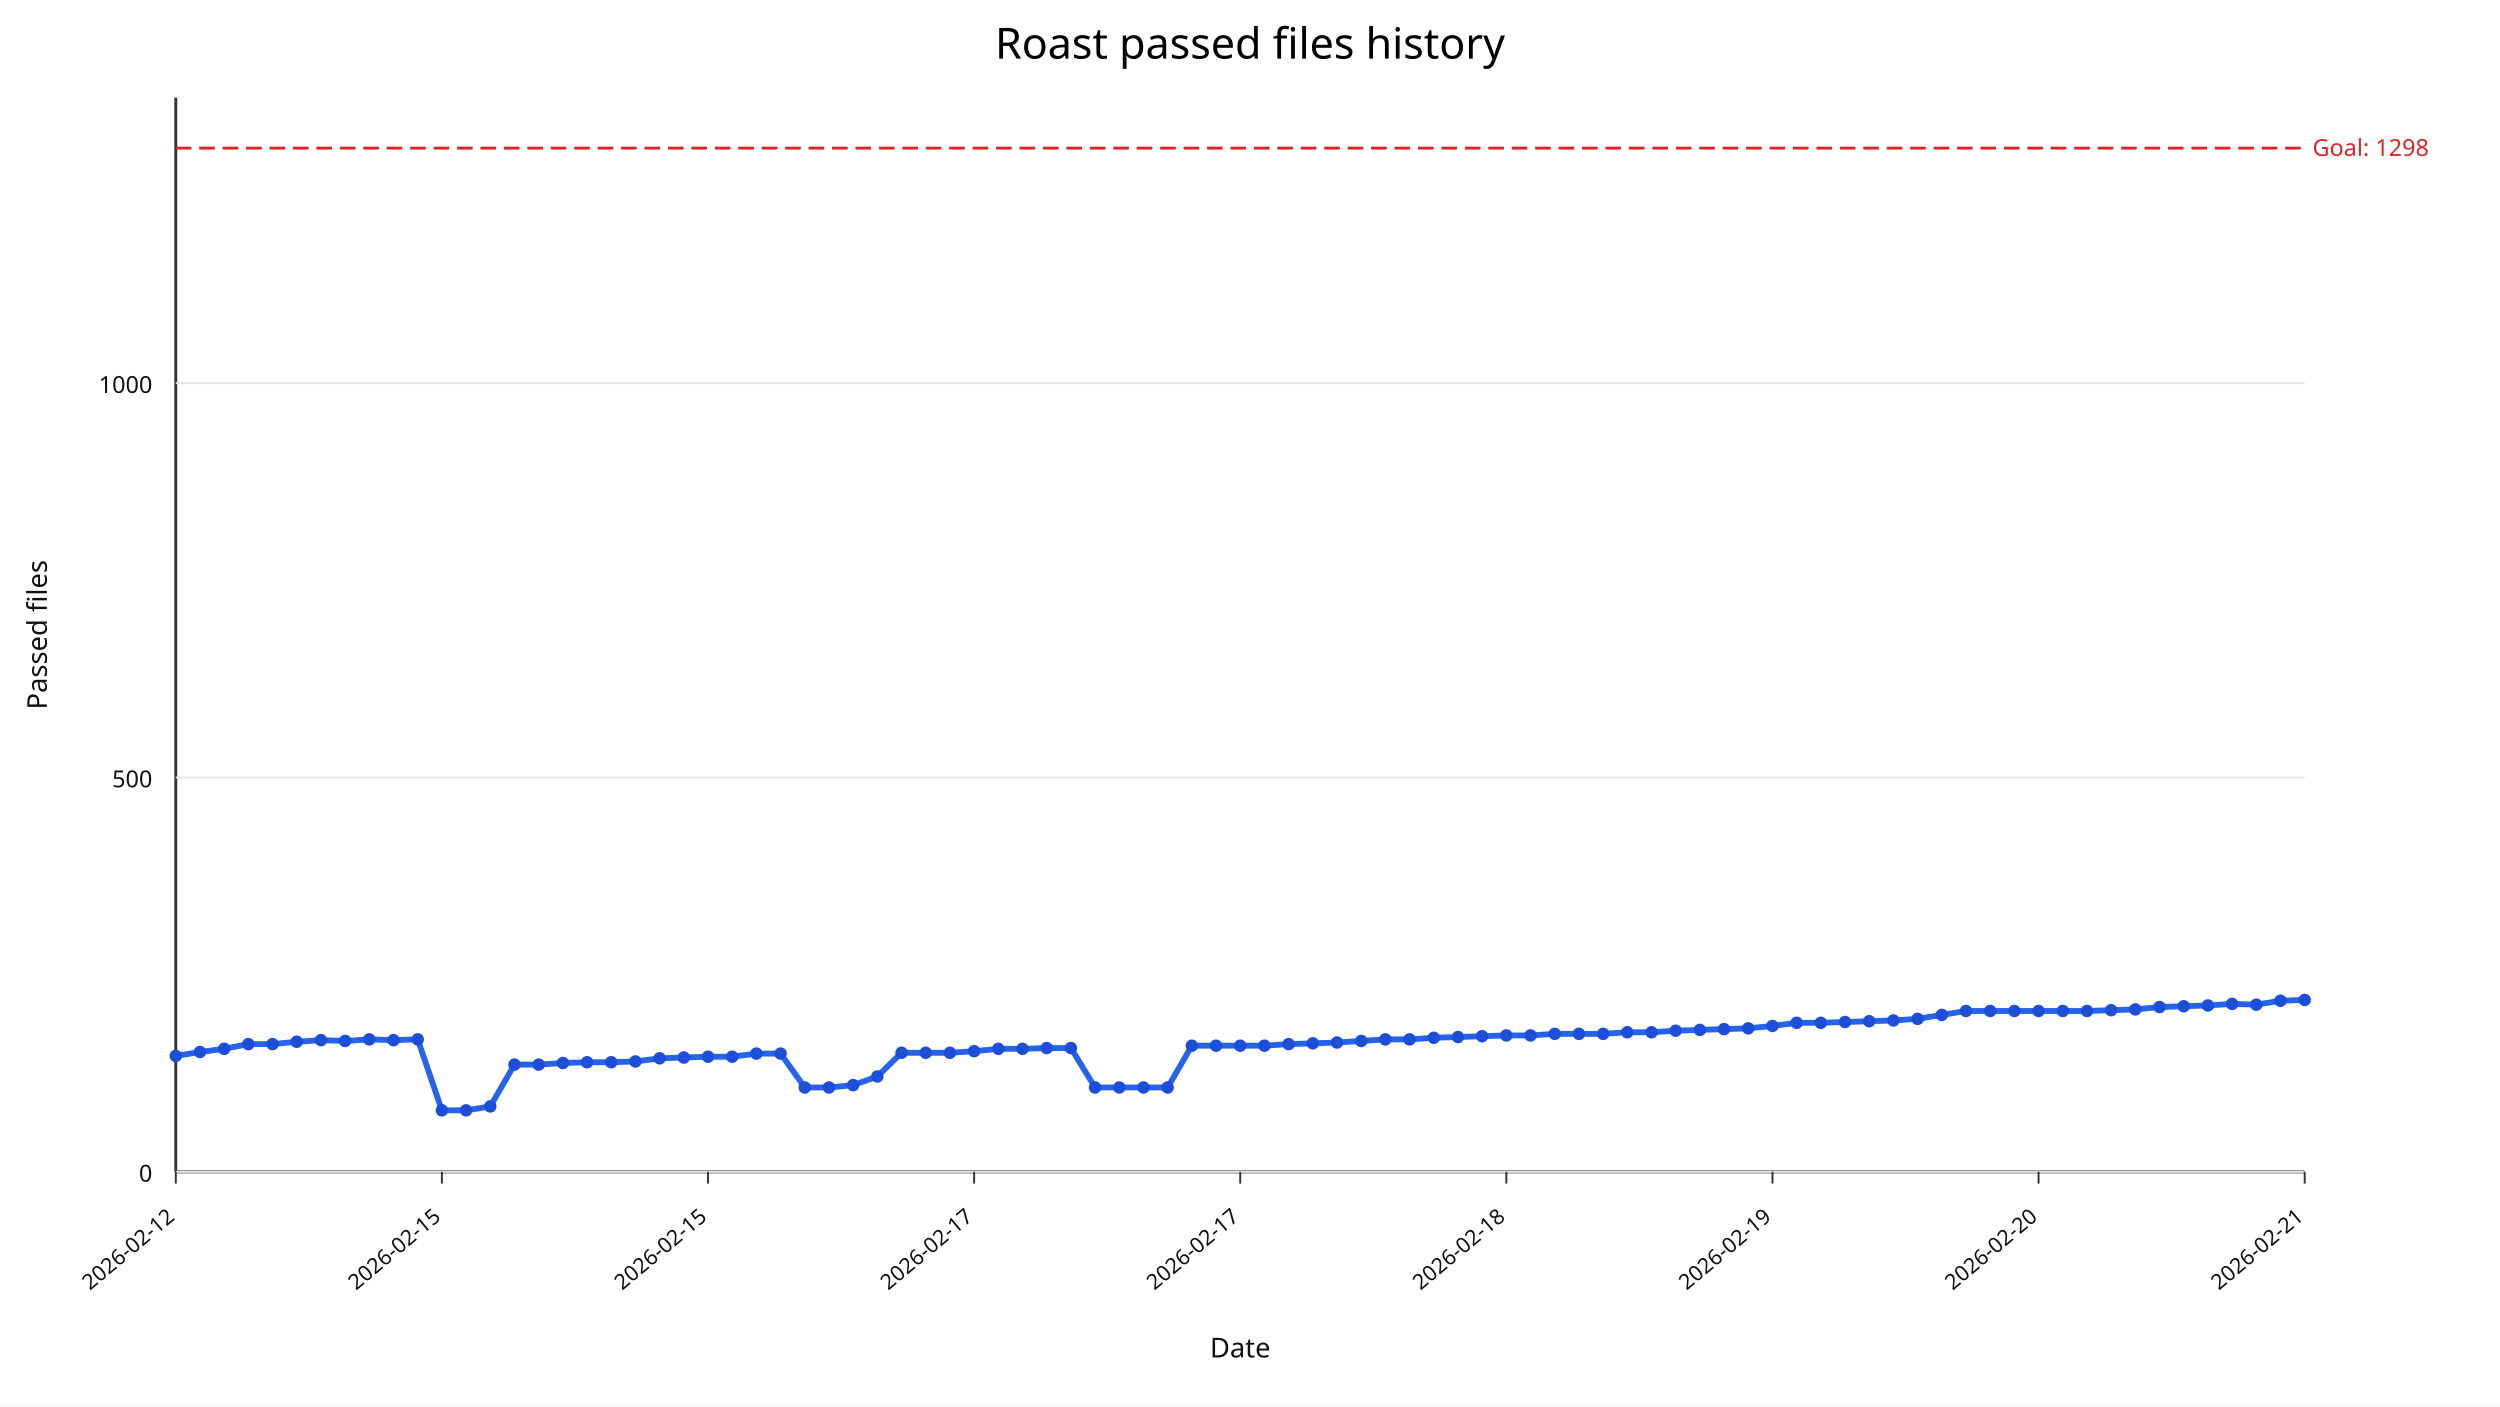
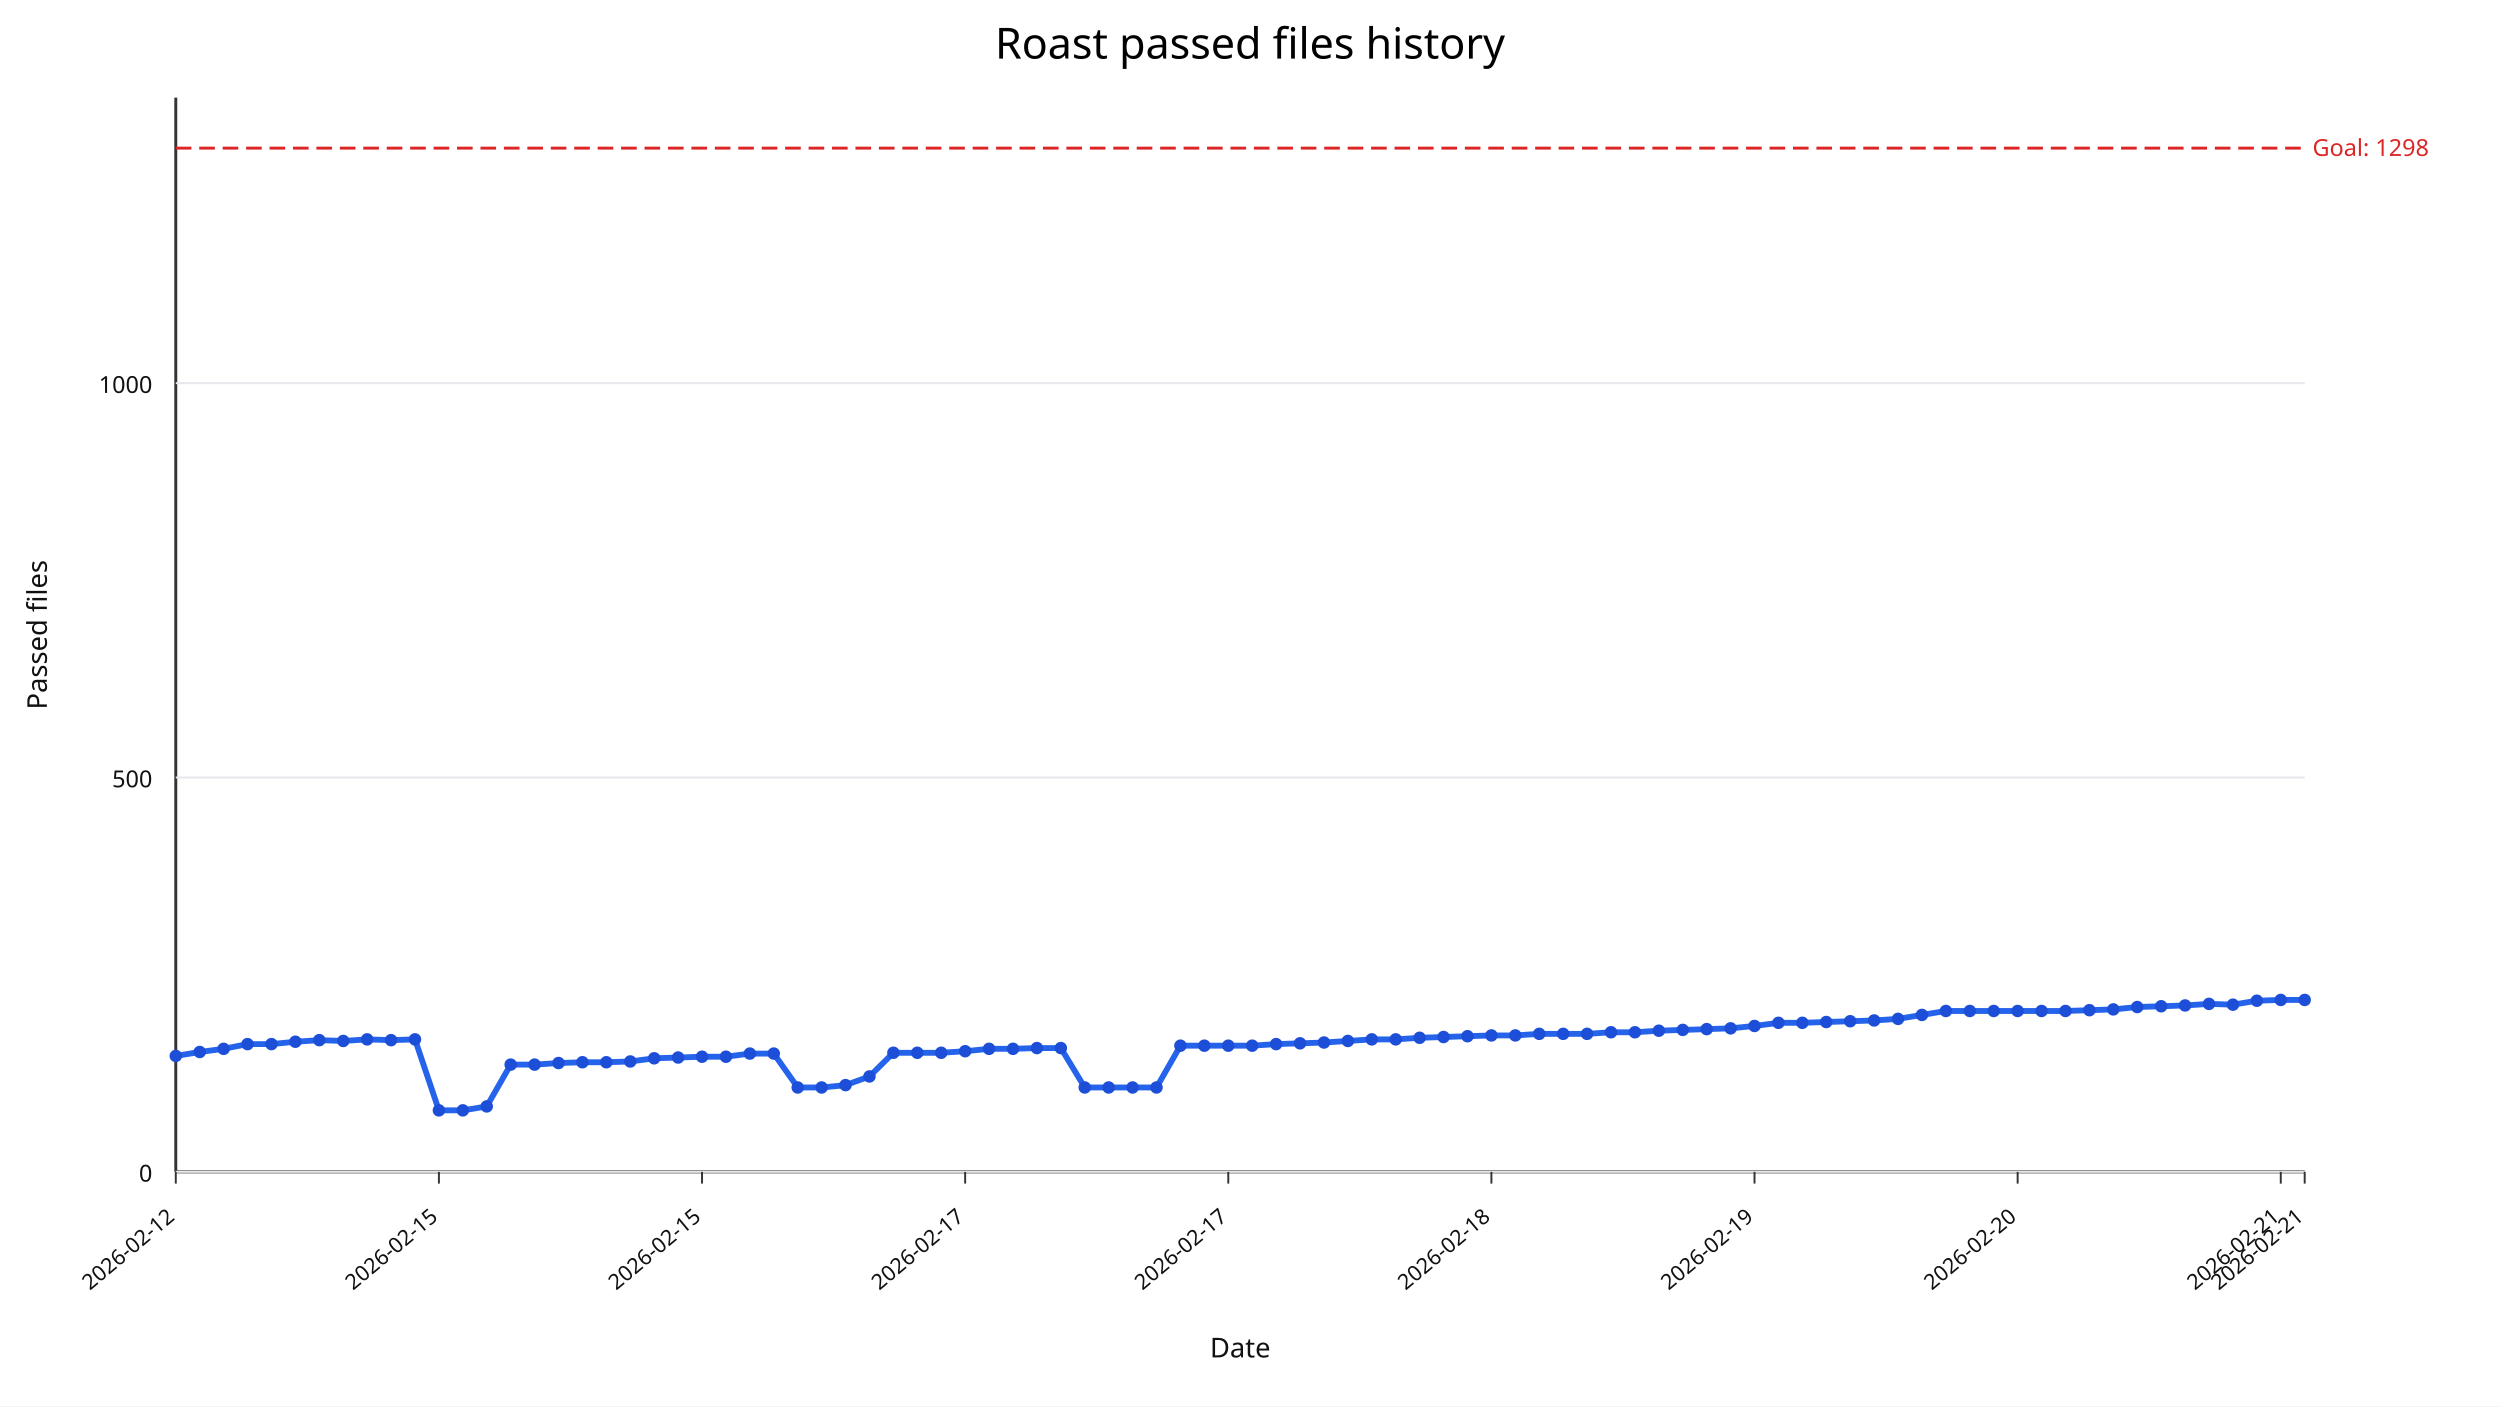
<svg xmlns="http://www.w3.org/2000/svg" width="1280" height="720" viewBox="0 0 1280 720">
  <rect width="100%" height="100%" fill="#ffffff" />
  <text x="640" y="30" text-anchor="middle" font-size="22" font-family="sans-serif">Roast passed files history</text>
  <line x1="90" y1="600" x2="1180" y2="600" stroke="#333" stroke-width="1.5" />
  <line x1="90" y1="50" x2="90" y2="600" stroke="#333" stroke-width="1.5" />
  <line x1="90" y1="600.00" x2="1180" y2="600.00" stroke="#e5e7eb" stroke-width="1" />
  <text x="78" y="605.00" text-anchor="end" font-size="12" fill="#111" font-family="sans-serif">0</text>
  <line x1="90" y1="398.09" x2="1180" y2="398.09" stroke="#e5e7eb" stroke-width="1" />
  <text x="78" y="403.09" text-anchor="end" font-size="12" fill="#111" font-family="sans-serif">500</text>
  <line x1="90" y1="196.18" x2="1180" y2="196.18" stroke="#e5e7eb" stroke-width="1" />
  <text x="78" y="201.18" text-anchor="end" font-size="12" fill="#111" font-family="sans-serif">1000</text>
  <line x1="90.00" y1="600" x2="90.00" y2="606" stroke="#333" stroke-width="1" />
  <text x="90.00" y="624" text-anchor="end" font-size="11" fill="#111" transform="rotate(-40 90.00,624)" font-family="sans-serif">2026-02-12</text>
-   <line x1="226.25" y1="600" x2="226.25" y2="606" stroke="#333" stroke-width="1" />
-   <text x="226.25" y="624" text-anchor="end" font-size="11" fill="#111" transform="rotate(-40 226.25,624)" font-family="sans-serif">2026-02-15</text>
-   <line x1="362.50" y1="600" x2="362.50" y2="606" stroke="#333" stroke-width="1" />
-   <text x="362.50" y="624" text-anchor="end" font-size="11" fill="#111" transform="rotate(-40 362.50,624)" font-family="sans-serif">2026-02-15</text>
-   <line x1="498.75" y1="600" x2="498.75" y2="606" stroke="#333" stroke-width="1" />
-   <text x="498.75" y="624" text-anchor="end" font-size="11" fill="#111" transform="rotate(-40 498.75,624)" font-family="sans-serif">2026-02-17</text>
-   <line x1="635.00" y1="600" x2="635.00" y2="606" stroke="#333" stroke-width="1" />
-   <text x="635.00" y="624" text-anchor="end" font-size="11" fill="#111" transform="rotate(-40 635.00,624)" font-family="sans-serif">2026-02-17</text>
-   <line x1="771.25" y1="600" x2="771.25" y2="606" stroke="#333" stroke-width="1" />
-   <text x="771.25" y="624" text-anchor="end" font-size="11" fill="#111" transform="rotate(-40 771.25,624)" font-family="sans-serif">2026-02-18</text>
-   <line x1="907.50" y1="600" x2="907.50" y2="606" stroke="#333" stroke-width="1" />
-   <text x="907.50" y="624" text-anchor="end" font-size="11" fill="#111" transform="rotate(-40 907.50,624)" font-family="sans-serif">2026-02-19</text>
-   <line x1="1043.75" y1="600" x2="1043.75" y2="606" stroke="#333" stroke-width="1" />
-   <text x="1043.75" y="624" text-anchor="end" font-size="11" fill="#111" transform="rotate(-40 1043.75,624)" font-family="sans-serif">2026-02-20</text>
+   <line x1="224.72" y1="600" x2="224.72" y2="606" stroke="#333" stroke-width="1" />
+   <text x="224.72" y="624" text-anchor="end" font-size="11" fill="#111" transform="rotate(-40 224.72,624)" font-family="sans-serif">2026-02-15</text>
+   <line x1="359.44" y1="600" x2="359.44" y2="606" stroke="#333" stroke-width="1" />
+   <text x="359.44" y="624" text-anchor="end" font-size="11" fill="#111" transform="rotate(-40 359.44,624)" font-family="sans-serif">2026-02-15</text>
+   <line x1="494.16" y1="600" x2="494.16" y2="606" stroke="#333" stroke-width="1" />
+   <text x="494.16" y="624" text-anchor="end" font-size="11" fill="#111" transform="rotate(-40 494.16,624)" font-family="sans-serif">2026-02-17</text>
+   <line x1="628.88" y1="600" x2="628.88" y2="606" stroke="#333" stroke-width="1" />
+   <text x="628.88" y="624" text-anchor="end" font-size="11" fill="#111" transform="rotate(-40 628.88,624)" font-family="sans-serif">2026-02-17</text>
+   <line x1="763.60" y1="600" x2="763.60" y2="606" stroke="#333" stroke-width="1" />
+   <text x="763.60" y="624" text-anchor="end" font-size="11" fill="#111" transform="rotate(-40 763.60,624)" font-family="sans-serif">2026-02-18</text>
+   <line x1="898.31" y1="600" x2="898.31" y2="606" stroke="#333" stroke-width="1" />
+   <text x="898.31" y="624" text-anchor="end" font-size="11" fill="#111" transform="rotate(-40 898.31,624)" font-family="sans-serif">2026-02-19</text>
+   <line x1="1033.03" y1="600" x2="1033.03" y2="606" stroke="#333" stroke-width="1" />
+   <text x="1033.03" y="624" text-anchor="end" font-size="11" fill="#111" transform="rotate(-40 1033.03,624)" font-family="sans-serif">2026-02-20</text>
+   <line x1="1167.75" y1="600" x2="1167.75" y2="606" stroke="#333" stroke-width="1" />
+   <text x="1167.75" y="624" text-anchor="end" font-size="11" fill="#111" transform="rotate(-40 1167.75,624)" font-family="sans-serif">2026-02-21</text>
  <line x1="1180.00" y1="600" x2="1180.00" y2="606" stroke="#333" stroke-width="1" />
  <text x="1180.00" y="624" text-anchor="end" font-size="11" fill="#111" transform="rotate(-40 1180.00,624)" font-family="sans-serif">2026-02-21</text>
  <line x1="90" y1="75.84" x2="1180" y2="75.84" stroke="#dc2626" stroke-width="1.5" stroke-dasharray="8,4" />
  <text x="1184" y="79.84" font-size="12" fill="#dc2626" font-family="sans-serif">Goal: 1298</text>
-   <polyline fill="none" stroke="#2563eb" stroke-width="3" points="90.00,540.64 102.39,538.62 114.77,537.00 127.16,534.58 139.55,534.58 151.93,533.37 164.32,532.56 176.70,532.97 189.09,532.16 201.48,532.56 213.86,532.16 226.25,568.50 238.64,568.50 251.02,566.48 263.41,545.08 275.80,545.08 288.18,544.27 300.57,543.87 312.95,543.87 325.34,543.47 337.73,541.85 350.11,541.45 362.50,541.04 374.89,541.04 387.27,539.43 399.66,539.43 412.05,556.79 424.43,556.79 436.82,555.58 449.20,551.14 461.59,539.02 473.98,539.02 486.36,539.02 498.75,538.22 511.14,537.00 523.52,537.00 535.91,536.60 548.30,536.60 560.68,556.79 573.07,556.79 585.45,556.79 597.84,556.79 610.23,535.39 622.61,535.39 635.00,535.39 647.39,535.39 659.77,534.58 672.16,534.18 684.55,533.77 696.93,532.97 709.32,532.16 721.70,532.16 734.09,531.35 746.48,530.95 758.86,530.54 771.25,530.14 783.64,530.14 796.02,529.33 808.41,529.33 820.80,529.33 833.18,528.52 845.57,528.52 857.95,527.72 870.34,527.31 882.73,526.91 895.11,526.51 907.50,525.29 919.89,523.68 932.27,523.68 944.66,523.27 957.05,522.87 969.43,522.47 981.82,521.66 994.20,519.64 1006.59,517.62 1018.98,517.62 1031.36,517.62 1043.75,517.62 1056.14,517.62 1068.52,517.62 1080.91,517.22 1093.30,516.81 1105.68,515.60 1118.07,515.20 1130.45,514.79 1142.84,513.99 1155.23,514.39 1167.61,512.37 1180.00,511.97" />
+   <polyline fill="none" stroke="#2563eb" stroke-width="3" points="90.00,540.64 102.25,538.62 114.49,537.00 126.74,534.58 138.99,534.58 151.24,533.37 163.48,532.56 175.73,532.97 187.98,532.16 200.22,532.56 212.47,532.16 224.72,568.50 236.97,568.50 249.21,566.48 261.46,545.08 273.71,545.08 285.96,544.27 298.20,543.87 310.45,543.87 322.70,543.47 334.94,541.85 347.19,541.45 359.44,541.04 371.69,541.04 383.93,539.43 396.18,539.43 408.43,556.79 420.67,556.79 432.92,555.58 445.17,551.14 457.42,539.02 469.66,539.02 481.91,539.02 494.16,538.22 506.40,537.00 518.65,537.00 530.90,536.60 543.15,536.60 555.39,556.79 567.64,556.79 579.89,556.79 592.13,556.79 604.38,535.39 616.63,535.39 628.88,535.39 641.12,535.39 653.37,534.58 665.62,534.18 677.87,533.77 690.11,532.97 702.36,532.16 714.61,532.16 726.85,531.35 739.10,530.95 751.35,530.54 763.60,530.14 775.84,530.14 788.09,529.33 800.34,529.33 812.58,529.33 824.83,528.52 837.08,528.52 849.33,527.72 861.57,527.31 873.82,526.91 886.07,526.51 898.31,525.29 910.56,523.68 922.81,523.68 935.06,523.27 947.30,522.87 959.55,522.47 971.80,521.66 984.04,519.64 996.29,517.62 1008.54,517.62 1020.79,517.62 1033.03,517.62 1045.28,517.62 1057.53,517.62 1069.78,517.22 1082.02,516.81 1094.27,515.60 1106.52,515.20 1118.76,514.79 1131.01,513.99 1143.26,514.39 1155.51,512.37 1167.75,511.97 1180.00,511.97" />
  <circle cx="90.00" cy="540.64" r="3.2" fill="#1d4ed8" />
-   <circle cx="102.39" cy="538.62" r="3.2" fill="#1d4ed8" />
-   <circle cx="114.77" cy="537.00" r="3.2" fill="#1d4ed8" />
-   <circle cx="127.16" cy="534.58" r="3.2" fill="#1d4ed8" />
-   <circle cx="139.55" cy="534.58" r="3.2" fill="#1d4ed8" />
-   <circle cx="151.93" cy="533.37" r="3.2" fill="#1d4ed8" />
-   <circle cx="164.32" cy="532.56" r="3.2" fill="#1d4ed8" />
-   <circle cx="176.70" cy="532.97" r="3.2" fill="#1d4ed8" />
-   <circle cx="189.09" cy="532.16" r="3.2" fill="#1d4ed8" />
-   <circle cx="201.48" cy="532.56" r="3.2" fill="#1d4ed8" />
-   <circle cx="213.86" cy="532.16" r="3.2" fill="#1d4ed8" />
-   <circle cx="226.25" cy="568.50" r="3.2" fill="#1d4ed8" />
-   <circle cx="238.64" cy="568.50" r="3.2" fill="#1d4ed8" />
-   <circle cx="251.02" cy="566.48" r="3.2" fill="#1d4ed8" />
-   <circle cx="263.41" cy="545.08" r="3.2" fill="#1d4ed8" />
-   <circle cx="275.80" cy="545.08" r="3.2" fill="#1d4ed8" />
-   <circle cx="288.18" cy="544.27" r="3.2" fill="#1d4ed8" />
-   <circle cx="300.57" cy="543.87" r="3.2" fill="#1d4ed8" />
-   <circle cx="312.95" cy="543.87" r="3.2" fill="#1d4ed8" />
-   <circle cx="325.34" cy="543.47" r="3.2" fill="#1d4ed8" />
-   <circle cx="337.73" cy="541.85" r="3.2" fill="#1d4ed8" />
-   <circle cx="350.11" cy="541.45" r="3.2" fill="#1d4ed8" />
-   <circle cx="362.50" cy="541.04" r="3.2" fill="#1d4ed8" />
-   <circle cx="374.89" cy="541.04" r="3.2" fill="#1d4ed8" />
-   <circle cx="387.27" cy="539.43" r="3.2" fill="#1d4ed8" />
-   <circle cx="399.66" cy="539.43" r="3.2" fill="#1d4ed8" />
-   <circle cx="412.05" cy="556.79" r="3.2" fill="#1d4ed8" />
-   <circle cx="424.43" cy="556.79" r="3.2" fill="#1d4ed8" />
-   <circle cx="436.82" cy="555.58" r="3.2" fill="#1d4ed8" />
-   <circle cx="449.20" cy="551.14" r="3.2" fill="#1d4ed8" />
-   <circle cx="461.59" cy="539.02" r="3.2" fill="#1d4ed8" />
-   <circle cx="473.98" cy="539.02" r="3.2" fill="#1d4ed8" />
-   <circle cx="486.36" cy="539.02" r="3.2" fill="#1d4ed8" />
-   <circle cx="498.75" cy="538.22" r="3.2" fill="#1d4ed8" />
-   <circle cx="511.14" cy="537.00" r="3.2" fill="#1d4ed8" />
-   <circle cx="523.52" cy="537.00" r="3.2" fill="#1d4ed8" />
-   <circle cx="535.91" cy="536.60" r="3.2" fill="#1d4ed8" />
-   <circle cx="548.30" cy="536.60" r="3.2" fill="#1d4ed8" />
-   <circle cx="560.68" cy="556.79" r="3.2" fill="#1d4ed8" />
-   <circle cx="573.07" cy="556.79" r="3.2" fill="#1d4ed8" />
-   <circle cx="585.45" cy="556.79" r="3.2" fill="#1d4ed8" />
-   <circle cx="597.84" cy="556.79" r="3.2" fill="#1d4ed8" />
-   <circle cx="610.23" cy="535.39" r="3.2" fill="#1d4ed8" />
-   <circle cx="622.61" cy="535.39" r="3.2" fill="#1d4ed8" />
-   <circle cx="635.00" cy="535.39" r="3.2" fill="#1d4ed8" />
-   <circle cx="647.39" cy="535.39" r="3.2" fill="#1d4ed8" />
-   <circle cx="659.77" cy="534.58" r="3.2" fill="#1d4ed8" />
-   <circle cx="672.16" cy="534.18" r="3.2" fill="#1d4ed8" />
-   <circle cx="684.55" cy="533.77" r="3.2" fill="#1d4ed8" />
-   <circle cx="696.93" cy="532.97" r="3.2" fill="#1d4ed8" />
-   <circle cx="709.32" cy="532.16" r="3.2" fill="#1d4ed8" />
-   <circle cx="721.70" cy="532.16" r="3.2" fill="#1d4ed8" />
-   <circle cx="734.09" cy="531.35" r="3.2" fill="#1d4ed8" />
-   <circle cx="746.48" cy="530.95" r="3.2" fill="#1d4ed8" />
-   <circle cx="758.86" cy="530.54" r="3.2" fill="#1d4ed8" />
-   <circle cx="771.25" cy="530.14" r="3.2" fill="#1d4ed8" />
-   <circle cx="783.64" cy="530.14" r="3.2" fill="#1d4ed8" />
-   <circle cx="796.02" cy="529.33" r="3.2" fill="#1d4ed8" />
-   <circle cx="808.41" cy="529.33" r="3.2" fill="#1d4ed8" />
-   <circle cx="820.80" cy="529.33" r="3.2" fill="#1d4ed8" />
-   <circle cx="833.18" cy="528.52" r="3.2" fill="#1d4ed8" />
-   <circle cx="845.57" cy="528.52" r="3.2" fill="#1d4ed8" />
-   <circle cx="857.95" cy="527.72" r="3.2" fill="#1d4ed8" />
-   <circle cx="870.34" cy="527.31" r="3.2" fill="#1d4ed8" />
-   <circle cx="882.73" cy="526.91" r="3.2" fill="#1d4ed8" />
-   <circle cx="895.11" cy="526.51" r="3.2" fill="#1d4ed8" />
-   <circle cx="907.50" cy="525.29" r="3.2" fill="#1d4ed8" />
-   <circle cx="919.89" cy="523.68" r="3.2" fill="#1d4ed8" />
-   <circle cx="932.27" cy="523.68" r="3.2" fill="#1d4ed8" />
-   <circle cx="944.66" cy="523.27" r="3.2" fill="#1d4ed8" />
-   <circle cx="957.05" cy="522.87" r="3.2" fill="#1d4ed8" />
-   <circle cx="969.43" cy="522.47" r="3.2" fill="#1d4ed8" />
-   <circle cx="981.82" cy="521.66" r="3.2" fill="#1d4ed8" />
-   <circle cx="994.20" cy="519.64" r="3.2" fill="#1d4ed8" />
-   <circle cx="1006.59" cy="517.62" r="3.2" fill="#1d4ed8" />
-   <circle cx="1018.98" cy="517.62" r="3.2" fill="#1d4ed8" />
-   <circle cx="1031.36" cy="517.62" r="3.2" fill="#1d4ed8" />
-   <circle cx="1043.75" cy="517.62" r="3.2" fill="#1d4ed8" />
-   <circle cx="1056.14" cy="517.62" r="3.2" fill="#1d4ed8" />
-   <circle cx="1068.52" cy="517.62" r="3.2" fill="#1d4ed8" />
-   <circle cx="1080.91" cy="517.22" r="3.2" fill="#1d4ed8" />
-   <circle cx="1093.30" cy="516.81" r="3.2" fill="#1d4ed8" />
-   <circle cx="1105.68" cy="515.60" r="3.2" fill="#1d4ed8" />
-   <circle cx="1118.07" cy="515.20" r="3.2" fill="#1d4ed8" />
-   <circle cx="1130.45" cy="514.79" r="3.2" fill="#1d4ed8" />
-   <circle cx="1142.84" cy="513.99" r="3.2" fill="#1d4ed8" />
-   <circle cx="1155.23" cy="514.39" r="3.2" fill="#1d4ed8" />
-   <circle cx="1167.61" cy="512.37" r="3.2" fill="#1d4ed8" />
+   <circle cx="102.25" cy="538.62" r="3.2" fill="#1d4ed8" />
+   <circle cx="114.49" cy="537.00" r="3.2" fill="#1d4ed8" />
+   <circle cx="126.74" cy="534.58" r="3.2" fill="#1d4ed8" />
+   <circle cx="138.99" cy="534.58" r="3.2" fill="#1d4ed8" />
+   <circle cx="151.24" cy="533.37" r="3.2" fill="#1d4ed8" />
+   <circle cx="163.48" cy="532.56" r="3.2" fill="#1d4ed8" />
+   <circle cx="175.73" cy="532.97" r="3.2" fill="#1d4ed8" />
+   <circle cx="187.98" cy="532.16" r="3.2" fill="#1d4ed8" />
+   <circle cx="200.22" cy="532.56" r="3.2" fill="#1d4ed8" />
+   <circle cx="212.47" cy="532.16" r="3.2" fill="#1d4ed8" />
+   <circle cx="224.72" cy="568.50" r="3.2" fill="#1d4ed8" />
+   <circle cx="236.97" cy="568.50" r="3.2" fill="#1d4ed8" />
+   <circle cx="249.21" cy="566.48" r="3.2" fill="#1d4ed8" />
+   <circle cx="261.46" cy="545.08" r="3.2" fill="#1d4ed8" />
+   <circle cx="273.71" cy="545.08" r="3.2" fill="#1d4ed8" />
+   <circle cx="285.96" cy="544.27" r="3.2" fill="#1d4ed8" />
+   <circle cx="298.20" cy="543.87" r="3.2" fill="#1d4ed8" />
+   <circle cx="310.45" cy="543.87" r="3.2" fill="#1d4ed8" />
+   <circle cx="322.70" cy="543.47" r="3.2" fill="#1d4ed8" />
+   <circle cx="334.94" cy="541.85" r="3.2" fill="#1d4ed8" />
+   <circle cx="347.19" cy="541.45" r="3.2" fill="#1d4ed8" />
+   <circle cx="359.44" cy="541.04" r="3.2" fill="#1d4ed8" />
+   <circle cx="371.69" cy="541.04" r="3.2" fill="#1d4ed8" />
+   <circle cx="383.93" cy="539.43" r="3.2" fill="#1d4ed8" />
+   <circle cx="396.18" cy="539.43" r="3.2" fill="#1d4ed8" />
+   <circle cx="408.43" cy="556.79" r="3.2" fill="#1d4ed8" />
+   <circle cx="420.67" cy="556.79" r="3.2" fill="#1d4ed8" />
+   <circle cx="432.92" cy="555.58" r="3.2" fill="#1d4ed8" />
+   <circle cx="445.17" cy="551.14" r="3.2" fill="#1d4ed8" />
+   <circle cx="457.42" cy="539.02" r="3.2" fill="#1d4ed8" />
+   <circle cx="469.66" cy="539.02" r="3.2" fill="#1d4ed8" />
+   <circle cx="481.91" cy="539.02" r="3.2" fill="#1d4ed8" />
+   <circle cx="494.16" cy="538.22" r="3.2" fill="#1d4ed8" />
+   <circle cx="506.40" cy="537.00" r="3.2" fill="#1d4ed8" />
+   <circle cx="518.65" cy="537.00" r="3.2" fill="#1d4ed8" />
+   <circle cx="530.90" cy="536.60" r="3.2" fill="#1d4ed8" />
+   <circle cx="543.15" cy="536.60" r="3.2" fill="#1d4ed8" />
+   <circle cx="555.39" cy="556.79" r="3.2" fill="#1d4ed8" />
+   <circle cx="567.64" cy="556.79" r="3.2" fill="#1d4ed8" />
+   <circle cx="579.89" cy="556.79" r="3.2" fill="#1d4ed8" />
+   <circle cx="592.13" cy="556.79" r="3.2" fill="#1d4ed8" />
+   <circle cx="604.38" cy="535.39" r="3.2" fill="#1d4ed8" />
+   <circle cx="616.63" cy="535.39" r="3.2" fill="#1d4ed8" />
+   <circle cx="628.88" cy="535.39" r="3.2" fill="#1d4ed8" />
+   <circle cx="641.12" cy="535.39" r="3.2" fill="#1d4ed8" />
+   <circle cx="653.37" cy="534.58" r="3.2" fill="#1d4ed8" />
+   <circle cx="665.62" cy="534.18" r="3.2" fill="#1d4ed8" />
+   <circle cx="677.87" cy="533.77" r="3.2" fill="#1d4ed8" />
+   <circle cx="690.11" cy="532.97" r="3.2" fill="#1d4ed8" />
+   <circle cx="702.36" cy="532.16" r="3.2" fill="#1d4ed8" />
+   <circle cx="714.61" cy="532.16" r="3.2" fill="#1d4ed8" />
+   <circle cx="726.85" cy="531.35" r="3.2" fill="#1d4ed8" />
+   <circle cx="739.10" cy="530.95" r="3.2" fill="#1d4ed8" />
+   <circle cx="751.35" cy="530.54" r="3.2" fill="#1d4ed8" />
+   <circle cx="763.60" cy="530.14" r="3.2" fill="#1d4ed8" />
+   <circle cx="775.84" cy="530.14" r="3.2" fill="#1d4ed8" />
+   <circle cx="788.09" cy="529.33" r="3.2" fill="#1d4ed8" />
+   <circle cx="800.34" cy="529.33" r="3.2" fill="#1d4ed8" />
+   <circle cx="812.58" cy="529.33" r="3.2" fill="#1d4ed8" />
+   <circle cx="824.83" cy="528.52" r="3.2" fill="#1d4ed8" />
+   <circle cx="837.08" cy="528.52" r="3.2" fill="#1d4ed8" />
+   <circle cx="849.33" cy="527.72" r="3.2" fill="#1d4ed8" />
+   <circle cx="861.57" cy="527.31" r="3.2" fill="#1d4ed8" />
+   <circle cx="873.82" cy="526.91" r="3.2" fill="#1d4ed8" />
+   <circle cx="886.07" cy="526.51" r="3.2" fill="#1d4ed8" />
+   <circle cx="898.31" cy="525.29" r="3.2" fill="#1d4ed8" />
+   <circle cx="910.56" cy="523.68" r="3.2" fill="#1d4ed8" />
+   <circle cx="922.81" cy="523.68" r="3.2" fill="#1d4ed8" />
+   <circle cx="935.06" cy="523.27" r="3.2" fill="#1d4ed8" />
+   <circle cx="947.30" cy="522.87" r="3.2" fill="#1d4ed8" />
+   <circle cx="959.55" cy="522.47" r="3.2" fill="#1d4ed8" />
+   <circle cx="971.80" cy="521.66" r="3.2" fill="#1d4ed8" />
+   <circle cx="984.04" cy="519.64" r="3.2" fill="#1d4ed8" />
+   <circle cx="996.29" cy="517.62" r="3.2" fill="#1d4ed8" />
+   <circle cx="1008.54" cy="517.62" r="3.2" fill="#1d4ed8" />
+   <circle cx="1020.79" cy="517.62" r="3.2" fill="#1d4ed8" />
+   <circle cx="1033.03" cy="517.62" r="3.2" fill="#1d4ed8" />
+   <circle cx="1045.28" cy="517.62" r="3.2" fill="#1d4ed8" />
+   <circle cx="1057.53" cy="517.62" r="3.2" fill="#1d4ed8" />
+   <circle cx="1069.78" cy="517.22" r="3.2" fill="#1d4ed8" />
+   <circle cx="1082.02" cy="516.81" r="3.2" fill="#1d4ed8" />
+   <circle cx="1094.27" cy="515.60" r="3.2" fill="#1d4ed8" />
+   <circle cx="1106.52" cy="515.20" r="3.2" fill="#1d4ed8" />
+   <circle cx="1118.76" cy="514.79" r="3.2" fill="#1d4ed8" />
+   <circle cx="1131.01" cy="513.99" r="3.2" fill="#1d4ed8" />
+   <circle cx="1143.26" cy="514.39" r="3.2" fill="#1d4ed8" />
+   <circle cx="1155.51" cy="512.37" r="3.2" fill="#1d4ed8" />
+   <circle cx="1167.75" cy="511.97" r="3.2" fill="#1d4ed8" />
  <circle cx="1180.00" cy="511.97" r="3.2" fill="#1d4ed8" />
  <text x="635" y="695" text-anchor="middle" font-size="14" fill="#111" font-family="sans-serif">Date</text>
  <text x="24" y="325" text-anchor="middle" font-size="14" fill="#111" transform="rotate(-90 24,325)" font-family="sans-serif">Passed files</text>
</svg>
